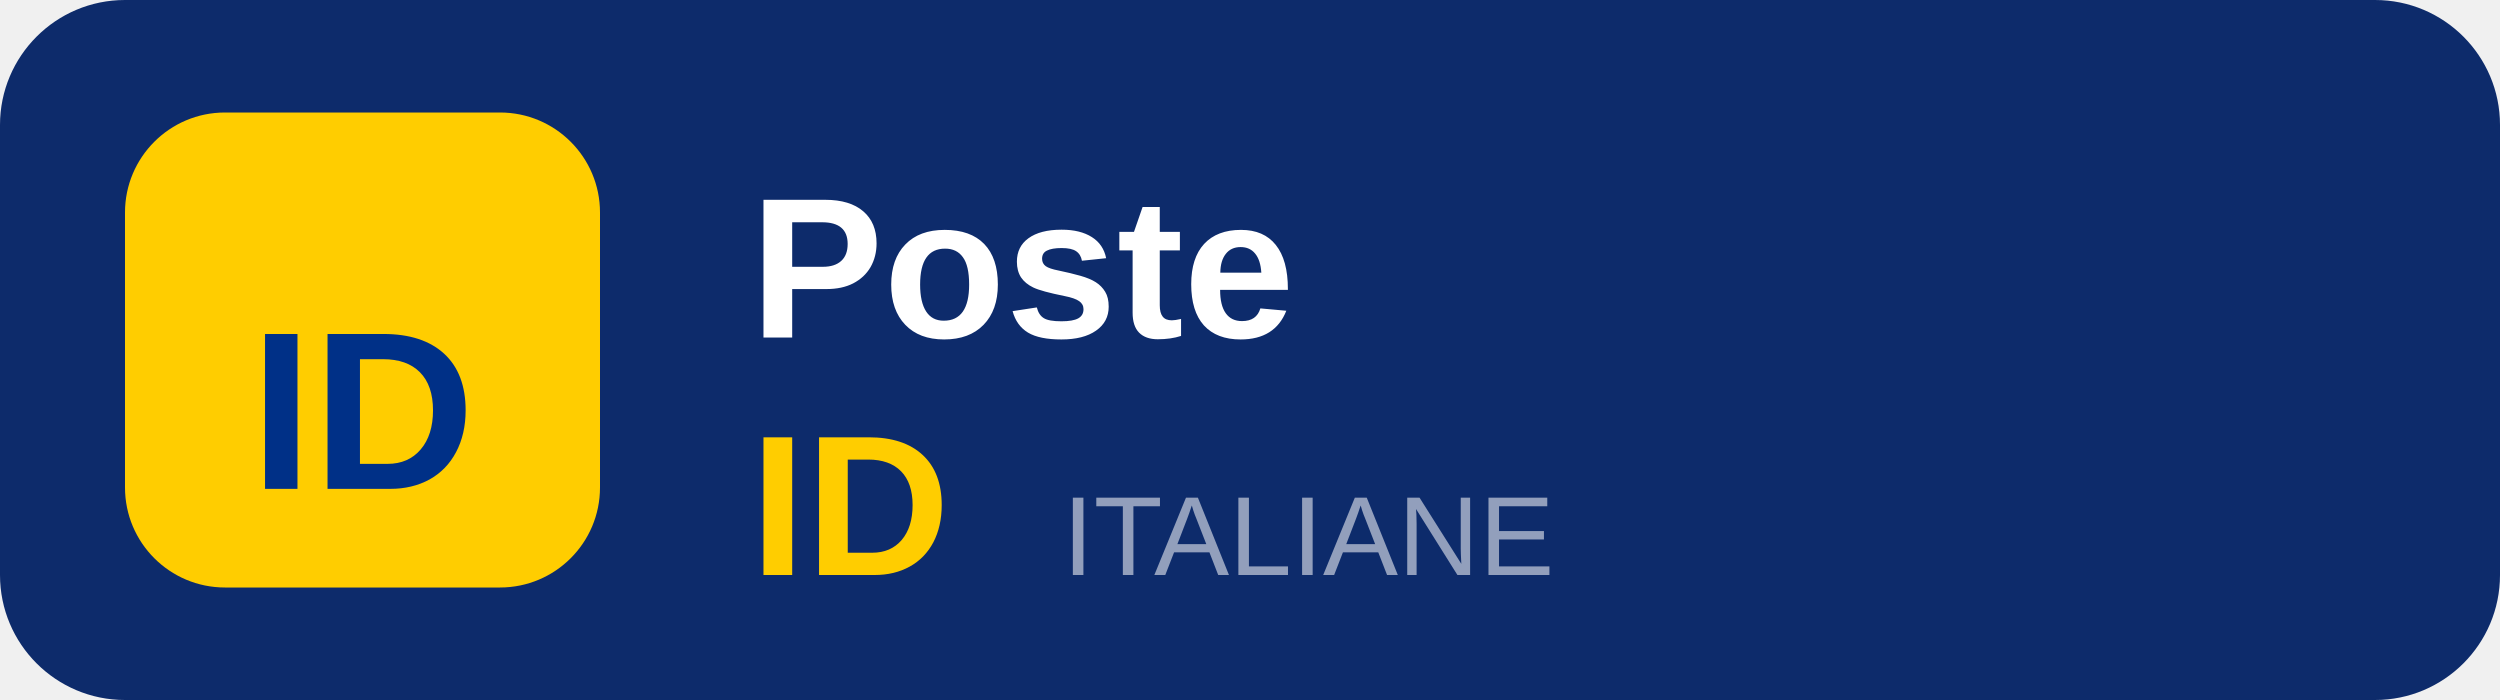
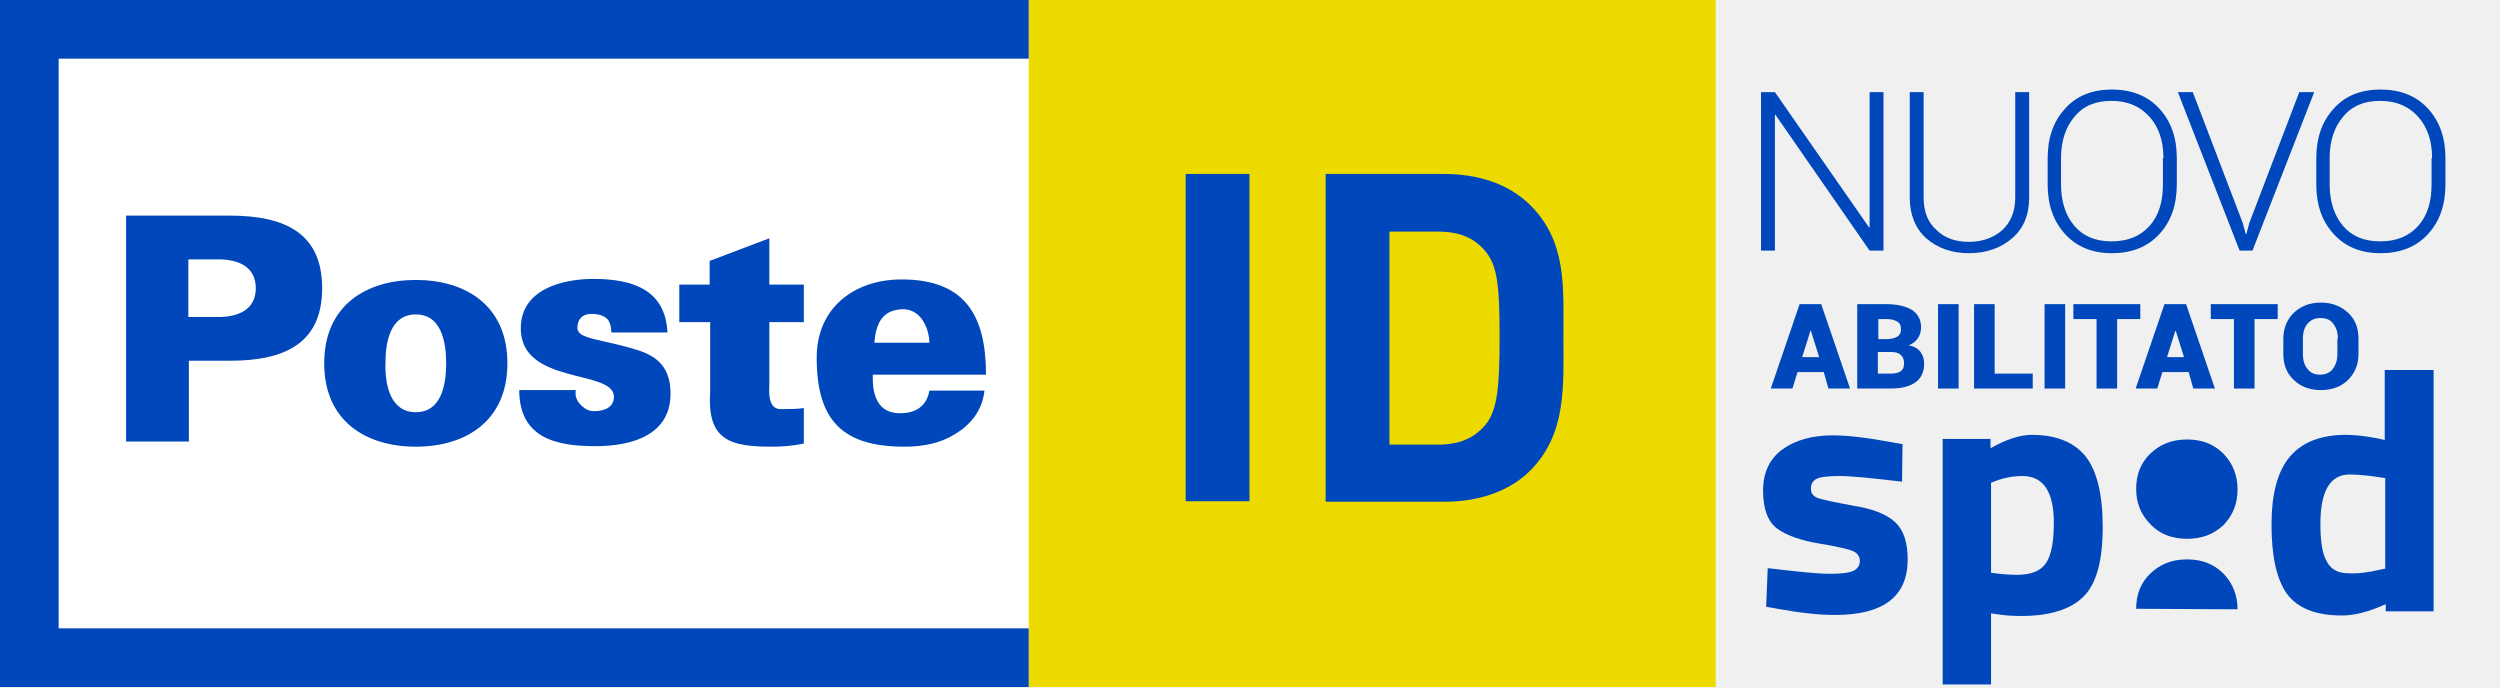
- <svg xmlns="http://www.w3.org/2000/svg" viewBox="0 0 200 56" width="200" height="56">
-   <rect width="200" height="56" rx="10" fill="#0D2B6B" />
-   <rect x="10" y="9" width="38" height="38" rx="8" fill="#FFCD00" />
-   <text x="29" y="34" dominant-baseline="middle" text-anchor="middle" font-family="'Arial Black', 'Helvetica Neue', Arial, sans-serif" font-weight="900" font-size="18" fill="#003087">ID</text>
-   <text x="60" y="27" font-family="'Helvetica Neue', Arial, sans-serif" font-weight="900" font-size="16" fill="#FFFFFF">Poste</text>
-   <text x="60" y="46" font-family="'Helvetica Neue', Arial, sans-serif" font-weight="900" font-size="16" fill="#FFCD00">ID</text>
-   <text x="85" y="46" font-family="'Helvetica Neue', Arial, sans-serif" font-weight="500" font-size="9" fill="rgba(255,255,255,0.55)"> ITALIANE</text>
+ <svg xmlns="http://www.w3.org/2000/svg" version="1.1" id="Layer_1" x="0px" y="0px" viewBox="0 0 485.8 133.5" style="enable-background:new 0 0 485.8 133.5;" xml:space="preserve">
+   <style type="text/css">
+ 	.st0{fill:#0047BB;}
+ 	.st1{fill:#FFFFFF;}
+ 	.st2{fill:#EDDB00;}
+ </style>
+   <g id="Logo_PosteID_abilitato_SPID">
+     <g>
+       <path class="st0" d="M366,48.7h-2.7L345,22.3l-0.1,0v26.4h-2.7V17.9h2.7l18.3,26.3l0.1,0V17.9h2.7V48.7z" />
+       <path class="st0" d="M394.3,17.9v20.5c0,3.4-1.1,6-3.3,7.9c-2.2,1.9-5,2.9-8.4,2.9c-3.4,0-6.1-1-8.3-2.9c-2.1-1.9-3.2-4.6-3.2-7.9    V17.9h2.7v20.5c0,2.7,0.8,4.8,2.5,6.3c1.6,1.6,3.8,2.3,6.3,2.3c2.6,0,4.8-0.8,6.5-2.3c1.7-1.6,2.5-3.7,2.5-6.3V17.9H394.3z" />
+       <path class="st0" d="M423,35.8c0,4-1.1,7.2-3.4,9.7c-2.3,2.5-5.4,3.7-9.2,3.7c-3.8,0-6.8-1.2-9.1-3.7c-2.3-2.5-3.4-5.7-3.4-9.7v-5    c0-4,1.1-7.2,3.4-9.7c2.2-2.5,5.3-3.7,9.1-3.7c3.8,0,6.9,1.2,9.2,3.7c2.3,2.5,3.4,5.7,3.4,9.7V35.8z M420.4,30.7    c0-3.3-0.9-6-2.7-8c-1.8-2-4.2-3.1-7.4-3.1c-3.1,0-5.5,1-7.2,3.1c-1.7,2-2.6,4.7-2.6,8v5.1c0,3.4,0.9,6.1,2.6,8.1    c1.7,2,4.1,3,7.2,3c3.2,0,5.6-1,7.4-3c1.8-2,2.6-4.7,2.6-8.1V30.7z" />
+       <path class="st0" d="M435.8,43.3l0.6,2.2h0.1l0.6-2.2l9.7-25.4h2.9l-12,30.8h-2.5l-12-30.8h2.9L435.8,43.3z" />
+       <path class="st0" d="M475.2,35.8c0,4-1.1,7.2-3.4,9.7c-2.3,2.5-5.4,3.7-9.2,3.7c-3.8,0-6.8-1.2-9.1-3.7c-2.3-2.5-3.4-5.7-3.4-9.7    v-5c0-4,1.1-7.2,3.4-9.7c2.2-2.5,5.3-3.7,9.1-3.7c3.8,0,6.9,1.2,9.2,3.7c2.3,2.5,3.4,5.7,3.4,9.7V35.8z M472.6,30.7    c0-3.3-0.9-6-2.7-8c-1.8-2-4.2-3.1-7.4-3.1c-3.1,0-5.5,1-7.2,3.1c-1.7,2-2.6,4.7-2.6,8v5.1c0,3.4,0.9,6.1,2.6,8.1    c1.7,2,4.1,3,7.2,3c3.2,0,5.6-1,7.4-3c1.8-2,2.6-4.7,2.6-8.1V30.7z" />
+     </g>
+     <g>
+       <path class="st0" d="M354.4,72.3h-5.1l-1,3.2h-4.2l5.6-16.4h2.1v0l0,0h2.1l5.6,16.4h-4.2L354.4,72.3z M350.2,69.4h3.3l-1.6-5.1    h-0.1L350.2,69.4z" />
+       <path class="st0" d="M360.9,75.5V59.1h5.6c2.1,0,3.8,0.4,5,1.1c1.2,0.8,1.8,1.9,1.8,3.4c0,0.8-0.2,1.5-0.6,2.1    c-0.4,0.6-1,1.1-1.8,1.4c1,0.2,1.8,0.6,2.3,1.3c0.5,0.7,0.7,1.4,0.7,2.3c0,1.6-0.6,2.8-1.7,3.6c-1.1,0.8-2.7,1.2-4.9,1.2H360.9z     M364.9,65.9h1.6c1,0,1.7-0.2,2.2-0.5c0.5-0.3,0.7-0.8,0.7-1.4c0-0.7-0.2-1.2-0.7-1.5c-0.5-0.3-1.2-0.5-2.1-0.5h-1.6V65.9z     M364.9,68.5v4.1h2.6c0.9,0,1.5-0.2,1.9-0.5c0.4-0.3,0.6-0.8,0.6-1.5c0-0.7-0.2-1.2-0.6-1.6c-0.4-0.4-1-0.6-1.9-0.6h-0.1H364.9z" />
+       <path class="st0" d="M380.6,75.5h-4V59.1h4V75.5z" />
+       <path class="st0" d="M387.6,72.6h7.4v2.9h-11.4V59.1h4V72.6z" />
+       <path class="st0" d="M401.3,75.5h-4V59.1h4V75.5z" />
+       <path class="st0" d="M416,62h-4.6v13.5h-4V62h-4.5v-2.9h13V62z" />
+       <path class="st0" d="M425.3,72.3h-5.1l-1,3.2H415l5.6-16.4h2.1v0l0,0h2.1l5.6,16.4h-4.2L425.3,72.3z M421.1,69.4h3.3l-1.6-5.1    h-0.1L421.1,69.4z" />
+       <path class="st0" d="M442.7,62h-4.6v13.5h-4V62h-4.5v-2.9h13V62z" />
+       <path class="st0" d="M458.3,68.8c0,2-0.7,3.7-2,5c-1.3,1.3-3.1,2-5.3,2c-2.2,0-4-0.7-5.3-2c-1.4-1.3-2-3-2-5v-3c0-2,0.7-3.7,2-5    c1.4-1.3,3.1-2,5.3-2c2.2,0,3.9,0.7,5.3,2c1.4,1.3,2,3,2,5V68.8z M454.3,65.8c0-1.2-0.3-2.1-0.9-2.9c-0.6-0.8-1.4-1.1-2.5-1.1    c-1.1,0-1.9,0.4-2.5,1.1c-0.6,0.7-0.9,1.7-0.9,2.9v3c0,1.2,0.3,2.2,0.9,2.9c0.6,0.8,1.4,1.1,2.5,1.1c1,0,1.9-0.4,2.4-1.1    c0.6-0.8,0.9-1.7,0.9-2.9V65.8z" />
+     </g>
+     <g id="Logo_Spid_Ufficiale">
+       <path id="XMLID_21_" class="st0" d="M369.6,93.6c-5.8-0.7-9.9-1.1-12.2-1.1c-2.3,0-3.8,0.2-4.5,0.6c-0.7,0.4-1,1-1,1.9    c0,0.9,0.5,1.5,1.4,1.8c0.9,0.3,3.2,0.8,7,1.5c3.8,0.6,6.4,1.7,8,3.2c1.6,1.5,2.4,3.9,2.4,7.2c0,7.2-4.7,10.8-14.1,10.8    c-3.1,0-6.8-0.4-11.2-1.2l-2.2-0.4l0.3-7.5c5.8,0.7,9.8,1.1,12.1,1.1c2.3,0,3.8-0.2,4.6-0.6c0.8-0.4,1.2-1.1,1.2-1.9    c0-0.8-0.4-1.5-1.3-1.9c-0.9-0.4-3.1-0.9-6.7-1.5c-3.6-0.6-6.3-1.6-8.1-2.9c-1.8-1.4-2.7-3.8-2.7-7.4c0-3.5,1.3-6.2,3.8-8    c2.5-1.8,5.8-2.7,9.7-2.7c2.8,0,6.5,0.4,11.3,1.3l2.3,0.4L369.6,93.6z" />
+       <path class="st0" d="M393,92.5c-1.7,0-3.5,0.3-5.3,1l-0.8,0.3v17.5c2.1,0.3,3.8,0.4,5.1,0.4c2.7,0,4.6-0.8,5.6-2.3    c1-1.5,1.5-4.1,1.5-7.8C399.1,95.6,397.1,92.5,393,92.5 M377.5,132.8V85.3h9.3v1.8c3-1.7,5.7-2.6,8-2.6c4.7,0,8.2,1.4,10.4,4.1    c2.2,2.7,3.4,7.3,3.4,13.8c0,6.5-1.2,11-3.7,13.5c-2.5,2.5-6.5,3.8-12.2,3.8c-1.5,0-3.2-0.1-5-0.4l-0.8-0.1v13.8H377.5z" />
+       <path class="st0" d="M462.5,110.7l1-0.2V92.9c-2.6-0.4-4.9-0.7-6.9-0.7c-3.8,0-5.7,3.2-5.7,9.6c0,3.5,0.4,6,1.3,7.4    c0.8,1.5,2.2,2.2,4.2,2.2C458.3,111.5,460.4,111.2,462.5,110.7 M472.9,71.9v46.9h-9.3v-1.4c-3.3,1.5-6.1,2.2-8.5,2.2    c-5.1,0-8.6-1.4-10.7-4.2c-2-2.8-3-7.3-3-13.4c0-6.1,1.2-10.5,3.6-13.3c2.4-2.8,6-4.2,10.9-4.2c1.5,0,3.6,0.2,6.2,0.7l1.3,0.3    V71.9H472.9z" />
+       <path id="XMLID_16_" class="st0" d="M425,104.7c-2.9,0-5.3-0.9-7.1-2.8c-1.9-1.9-2.8-4.2-2.8-6.9c0-2.8,0.9-5.1,2.8-6.9    c1.9-1.8,4.2-2.7,7.1-2.7c2.9,0,5.2,0.9,7.1,2.8c1.8,1.9,2.7,4.2,2.7,6.9c0,2.8-0.9,5-2.7,6.9C430.2,103.8,427.9,104.7,425,104.7" />
+       <path id="XMLID_15_" class="st0" d="M415.1,118.3c0-2.8,0.9-5.1,2.8-6.9c1.9-1.8,4.2-2.7,7.1-2.7c2.9,0,5.2,0.9,7.1,2.8    c1.8,1.9,2.7,4.2,2.7,6.9" />
+     </g>
+     <g id="Logo_PosteID_ufficiale">
+       <rect id="XMLID_14_" class="st1" width="219.4" height="133.5" />
+       <rect id="XMLID_13_" x="199.9" class="st2" width="133.5" height="133.5" />
+       <g>
+         <path class="st0" d="M24.5,85.9v-44h20.2c10.8,0,17.9,3.5,17.9,14.1s-7.1,14.1-17.9,14.1h-8v15.7H24.5z M42.9,61.6     c4.8-0.2,6.8-2.4,6.8-5.6c0-3.2-2-5.4-6.8-5.6h-6.3v11.2H42.9z" />
+         <path class="st0" d="M98.6,70.6c0,11.3-8.2,16.2-17.8,16.2S63,81.9,63,70.6c0-11.3,8.2-16.2,17.8-16.2S98.6,59.3,98.6,70.6      M80.8,80.1c4.9,0,5.9-5.2,5.9-9.5c0-4.3-1-9.5-5.9-9.5c-4.9,0-5.9,5.2-5.9,9.5C74.8,74.9,75.9,80.1,80.8,80.1" />
+         <path id="XMLID_8_" class="st0" d="M118.8,64.7c0-1-0.2-2-0.7-2.6c-0.6-0.7-1.6-1.1-3.2-1.1c-1.7,0-2.7,1-2.7,2.7     c0,2.3,4.7,2.1,11.9,4.4c3.7,1.2,6.2,3.4,6.2,8.4c0,8.1-7.6,10.2-14.6,10.2c-7.5,0-14.8-1.5-14.8-10.9h11c-0.2,0.9,0.1,2,0.8,2.7     c0.7,0.8,1.6,1.4,2.7,1.4c2.3,0,3.9-0.9,3.9-2.8c0-5.4-18.1-2.2-18.1-13.3c0-7.6,8.1-9.6,14.1-9.6c7.3,0,14,1.9,14.4,10.4H118.8z     " />
+         <path id="XMLID_7_" class="st0" d="M137.9,55.3v-4.6l11.6-4.4v9h6.7v7.3h-6.7v12.1c0,0.8-0.5,4.8,2.2,4.8c1.5,0,3.1,0,4.5-0.2     v6.9c-2.6,0.5-4.5,0.6-6.2,0.6c-7.9,0-12.6-1.1-12-10.5V62.6h-6v-7.3H137.9z" />
+         <path class="st0" d="M169.6,72.9c-0.1,4,1,7.4,5.3,7.4c3.2,0,5.2-1.5,5.7-4.4h10.7c-0.4,4-2.9,6.8-5.8,8.5     c-2.7,1.7-6.1,2.4-9.7,2.4c-12.2,0-17.1-5.2-17.1-17.3c0-9.7,7.3-15.2,16.5-15.2c12.4,0,16.4,7.1,16.4,18.5H169.6z M180.6,66.7     c0-1.6-0.5-3.3-1.4-4.6c-0.9-1.3-2.3-2.1-4-2c-4,0.2-5,3.1-5.3,6.5H180.6z" />
+       </g>
+       <polygon id="XMLID_4_" class="st0" points="0,133.5 199.9,133.5 199.9,122.1 11.4,122.1 11.4,11.4 199.9,11.4 199.9,0 0,0   " />
+       <g>
+         <path class="st0" d="M230.4,97.4V33.8h12.4v63.6H230.4z" />
+         <path class="st0" d="M297.4,91.4c-4.2,4.2-10.2,6.1-16.8,6.1h-23V33.8h23c6.6,0,12.6,1.9,16.8,6.1c7.1,7.1,6.4,15.9,6.4,25.5     C303.8,74.9,304.5,84.2,297.4,91.4z M288.7,48.9c-2.1-2.6-5-3.9-9.3-3.9h-9.4v41.4h9.4c4.3,0,7.1-1.3,9.3-3.9     c2.3-2.9,2.7-7.4,2.7-17.1S291,51.7,288.7,48.9z" />
+       </g>
+     </g>
+   </g>
</svg>
